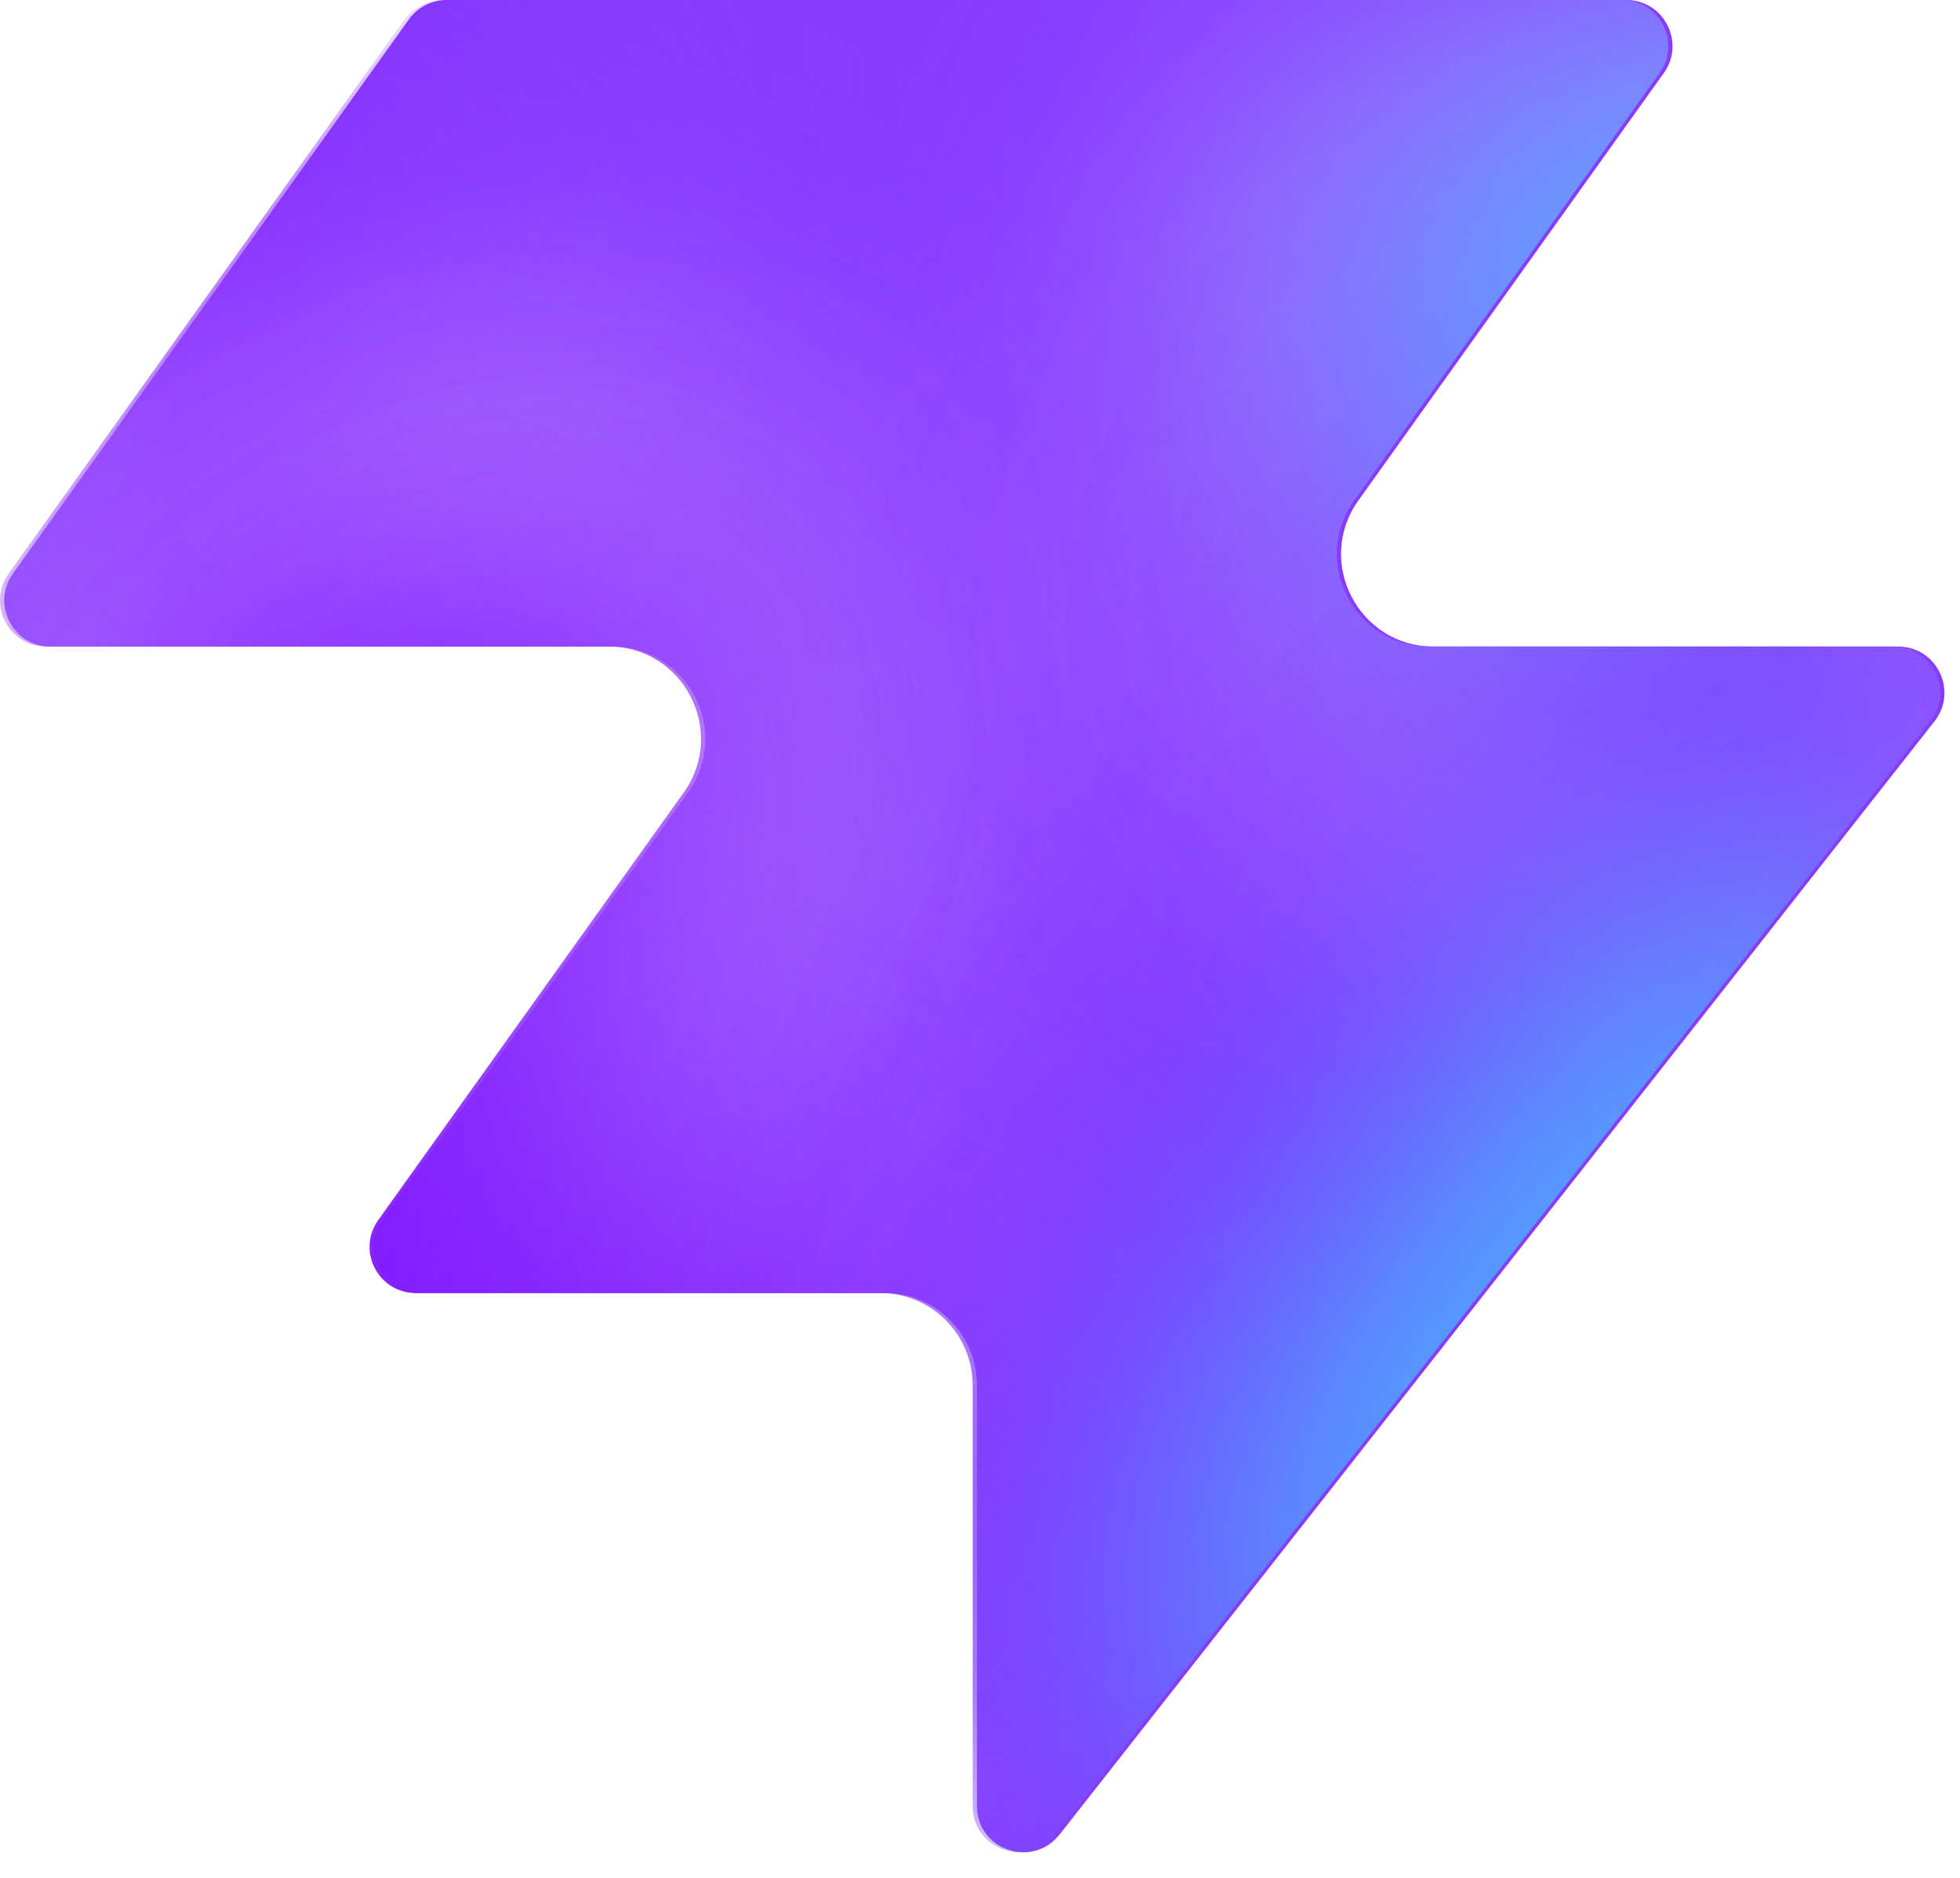
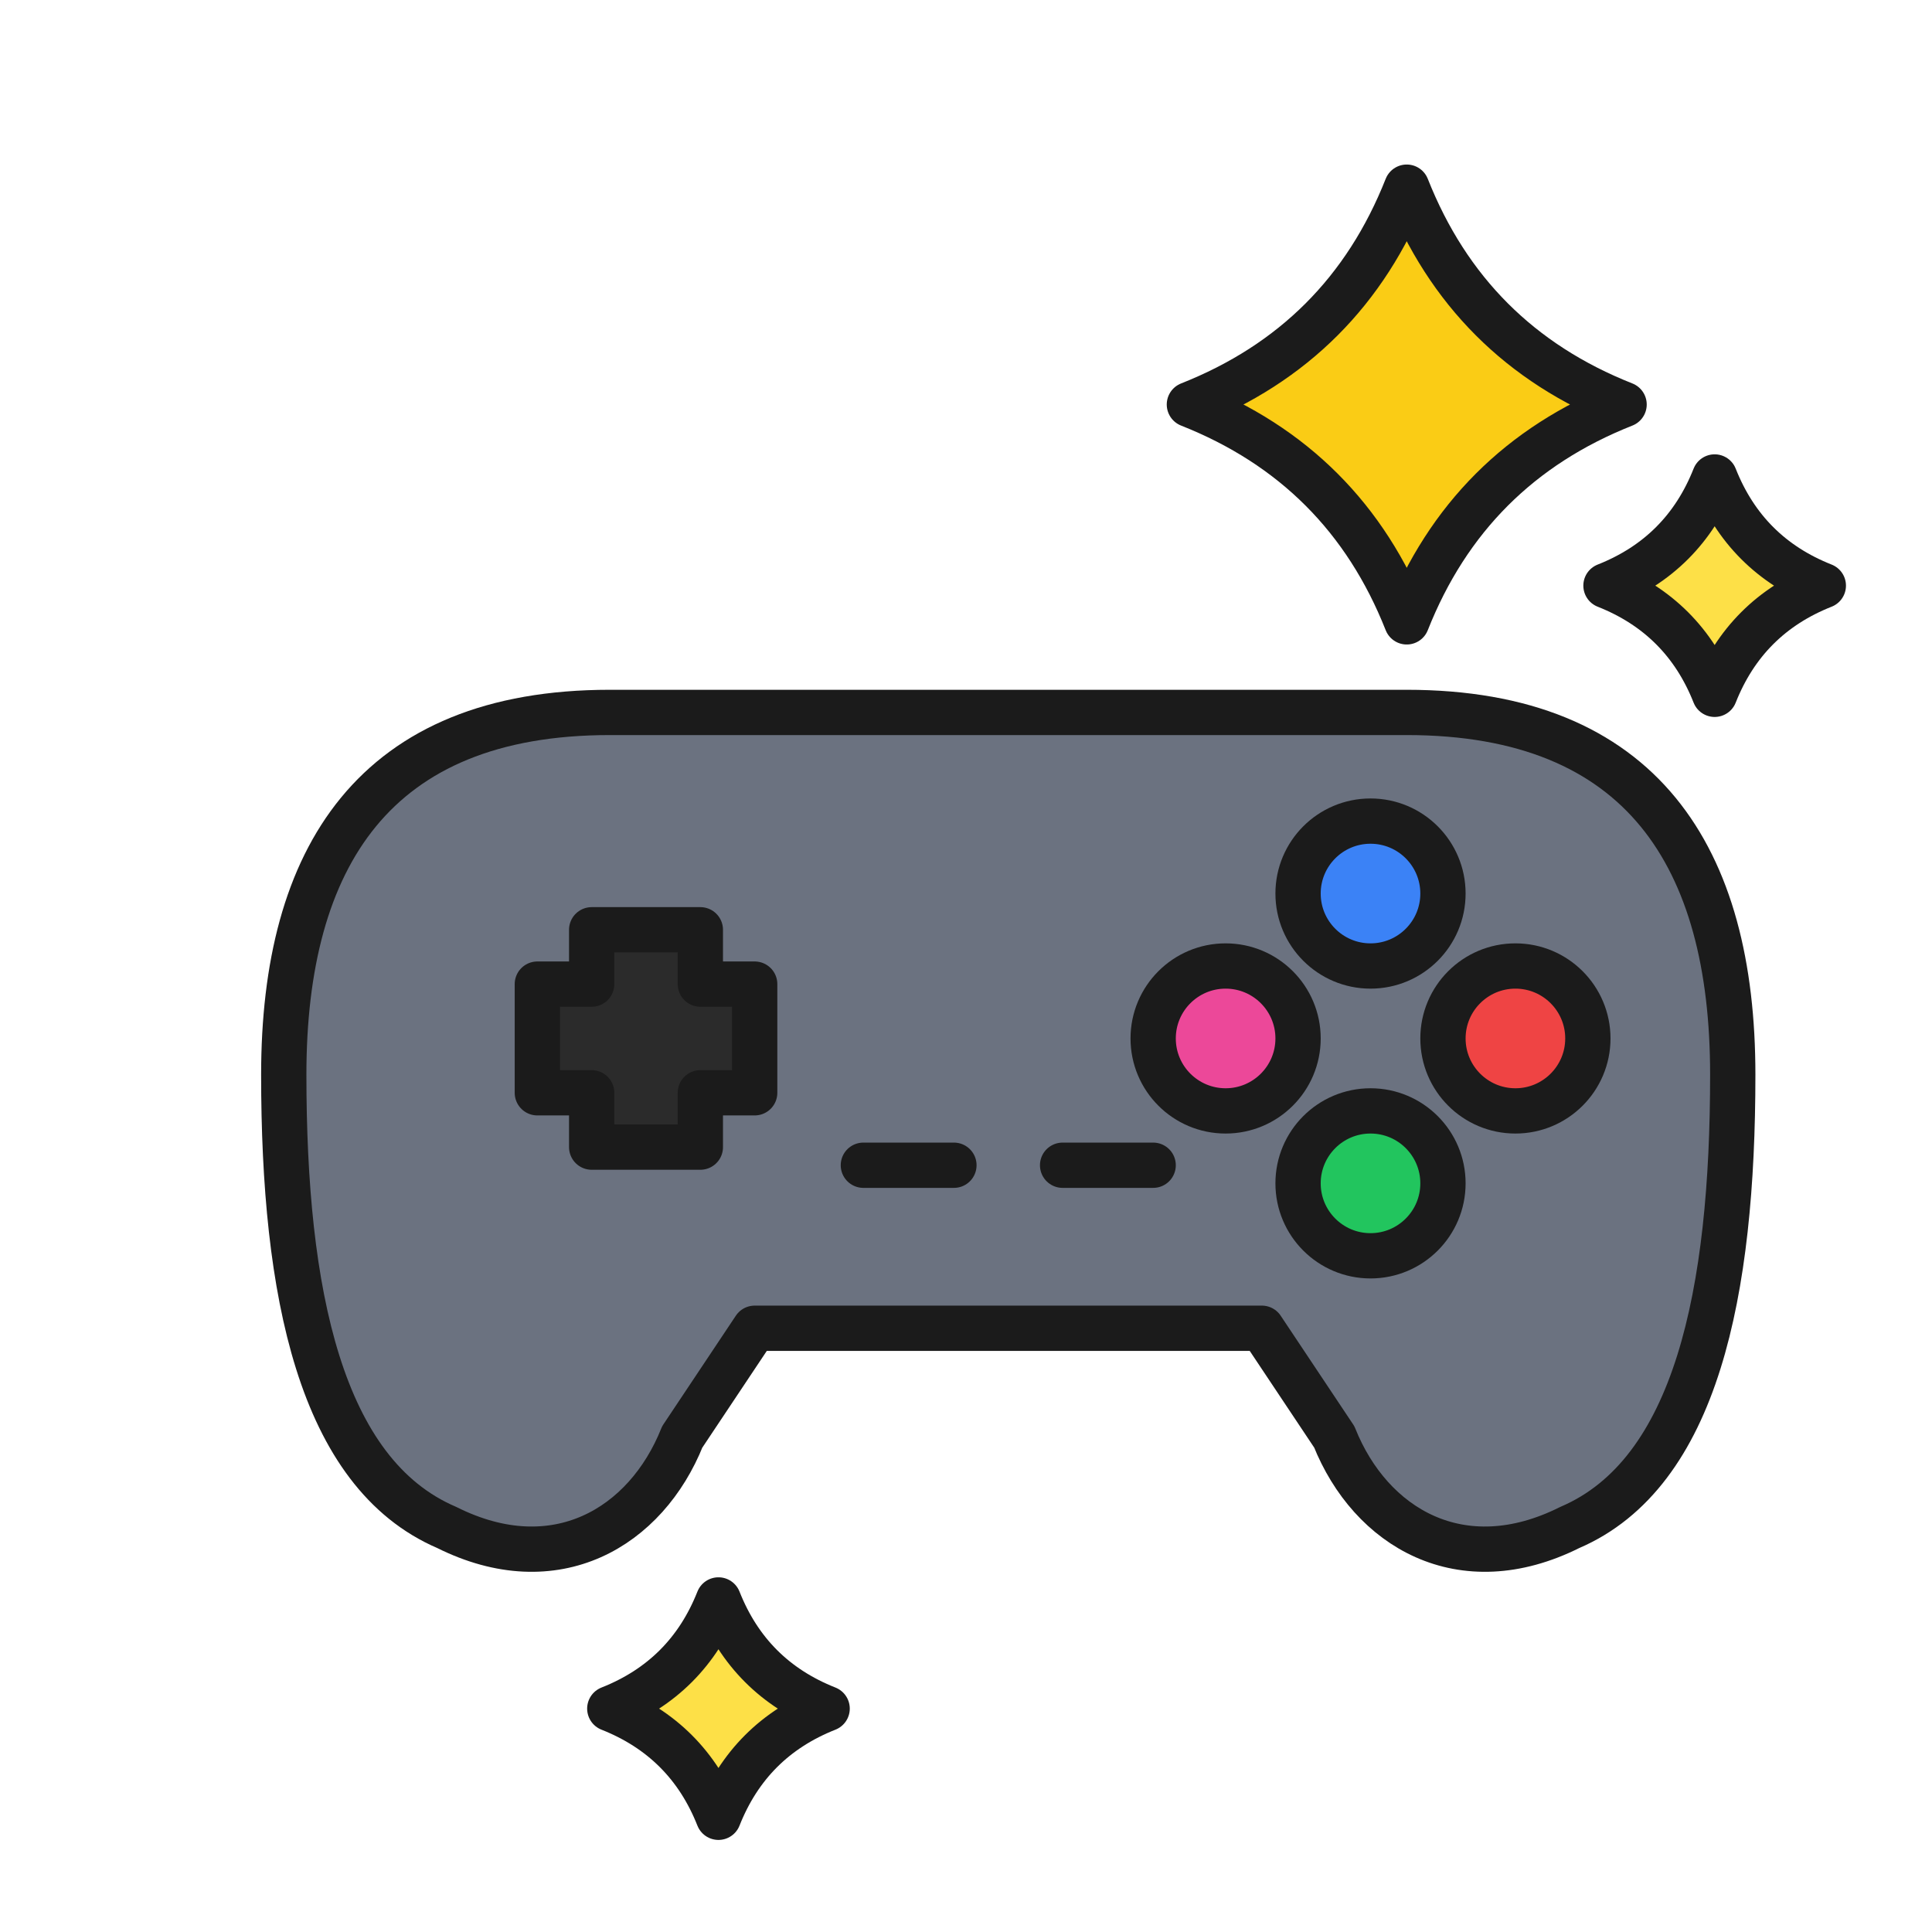
- <svg xmlns="http://www.w3.org/2000/svg" width="48" height="46" fill="none" viewBox="0 0 48 46">
-   <path fill="#863bff" d="M25.946 44.938c-.664.845-2.021.375-2.021-.698V33.937a2.26 2.26 0 0 0-2.262-2.262H10.287c-.92 0-1.456-1.04-.92-1.788l7.48-10.471c1.07-1.497 0-3.578-1.842-3.578H1.237c-.92 0-1.456-1.04-.92-1.788L10.013.474c.214-.297.556-.474.92-.474h28.894c.92 0 1.456 1.04.92 1.788l-7.48 10.471c-1.07 1.498 0 3.579 1.842 3.579h11.377c.943 0 1.473 1.088.89 1.83L25.947 44.94z" style="fill:#863bff;fill:color(display-p3 .525 .23 1);fill-opacity:1" />
-   <mask id="a" width="48" height="46" x="0" y="0" maskUnits="userSpaceOnUse" style="mask-type:alpha">
-     <path fill="#000" d="M25.842 44.938c-.664.844-2.021.375-2.021-.698V33.937a2.26 2.26 0 0 0-2.262-2.262H10.183c-.92 0-1.456-1.04-.92-1.788l7.48-10.471c1.07-1.498 0-3.579-1.842-3.579H1.133c-.92 0-1.456-1.04-.92-1.787L9.91.473c.214-.297.556-.474.92-.474h28.894c.92 0 1.456 1.04.92 1.788l-7.48 10.471c-1.07 1.498 0 3.578 1.842 3.578h11.377c.943 0 1.473 1.088.89 1.832L25.843 44.94z" style="fill:#000;fill-opacity:1" />
-   </mask>
-   <g mask="url(#a)">
-     <g filter="url(#b)">
-       <ellipse cx="5.508" cy="14.704" fill="#ede6ff" rx="5.508" ry="14.704" style="fill:#ede6ff;fill:color(display-p3 .927 .903 1);fill-opacity:1" transform="matrix(.00324 1 1 -.00324 -4.47 31.516)" />
-     </g>
-     <g filter="url(#c)">
-       <ellipse cx="10.399" cy="29.851" fill="#ede6ff" rx="10.399" ry="29.851" style="fill:#ede6ff;fill:color(display-p3 .927 .903 1);fill-opacity:1" transform="matrix(.00324 1 1 -.00324 -39.328 7.883)" />
-     </g>
-     <g filter="url(#d)">
-       <ellipse cx="5.508" cy="30.487" fill="#7e14ff" rx="5.508" ry="30.487" style="fill:#7e14ff;fill:color(display-p3 .492 .077 1);fill-opacity:1" transform="rotate(89.814 -25.913 -14.639)scale(1 -1)" />
-     </g>
-     <g filter="url(#e)">
-       <ellipse cx="5.508" cy="30.599" fill="#7e14ff" rx="5.508" ry="30.599" style="fill:#7e14ff;fill:color(display-p3 .492 .077 1);fill-opacity:1" transform="rotate(89.814 -32.644 -3.334)scale(1 -1)" />
-     </g>
-     <g filter="url(#f)">
-       <ellipse cx="5.508" cy="30.599" fill="#7e14ff" rx="5.508" ry="30.599" style="fill:#7e14ff;fill:color(display-p3 .492 .077 1);fill-opacity:1" transform="matrix(.00324 1 1 -.00324 -34.34 30.47)" />
-     </g>
-     <g filter="url(#g)">
-       <ellipse cx="14.072" cy="22.078" fill="#ede6ff" rx="14.072" ry="22.078" style="fill:#ede6ff;fill:color(display-p3 .927 .903 1);fill-opacity:1" transform="rotate(93.35 24.506 48.493)scale(-1 1)" />
-     </g>
-     <g filter="url(#h)">
-       <ellipse cx="3.47" cy="21.501" fill="#7e14ff" rx="3.47" ry="21.501" style="fill:#7e14ff;fill:color(display-p3 .492 .077 1);fill-opacity:1" transform="rotate(89.009 28.708 47.59)scale(-1 1)" />
-     </g>
-     <g filter="url(#i)">
-       <ellipse cx="3.47" cy="21.501" fill="#7e14ff" rx="3.47" ry="21.501" style="fill:#7e14ff;fill:color(display-p3 .492 .077 1);fill-opacity:1" transform="rotate(89.009 28.708 47.59)scale(-1 1)" />
-     </g>
-     <g filter="url(#j)">
-       <ellipse cx=".387" cy="8.972" fill="#7e14ff" rx="4.407" ry="29.108" style="fill:#7e14ff;fill:color(display-p3 .492 .077 1);fill-opacity:1" transform="rotate(39.51 .387 8.972)" />
-     </g>
-     <g filter="url(#k)">
-       <ellipse cx="47.523" cy="-6.092" fill="#7e14ff" rx="4.407" ry="29.108" style="fill:#7e14ff;fill:color(display-p3 .492 .077 1);fill-opacity:1" transform="rotate(37.892 47.523 -6.092)" />
-     </g>
-     <g filter="url(#l)">
-       <ellipse cx="41.412" cy="6.333" fill="#47bfff" rx="5.971" ry="9.665" style="fill:#47bfff;fill:color(display-p3 .28 .748 1);fill-opacity:1" transform="rotate(37.892 41.412 6.333)" />
-     </g>
-     <g filter="url(#m)">
-       <ellipse cx="-1.879" cy="38.332" fill="#7e14ff" rx="4.407" ry="29.108" style="fill:#7e14ff;fill:color(display-p3 .492 .077 1);fill-opacity:1" transform="rotate(37.892 -1.88 38.332)" />
-     </g>
-     <g filter="url(#n)">
-       <ellipse cx="-1.879" cy="38.332" fill="#7e14ff" rx="4.407" ry="29.108" style="fill:#7e14ff;fill:color(display-p3 .492 .077 1);fill-opacity:1" transform="rotate(37.892 -1.88 38.332)" />
-     </g>
-     <g filter="url(#o)">
-       <ellipse cx="35.651" cy="29.907" fill="#7e14ff" rx="4.407" ry="29.108" style="fill:#7e14ff;fill:color(display-p3 .492 .077 1);fill-opacity:1" transform="rotate(37.892 35.651 29.907)" />
-     </g>
-     <g filter="url(#p)">
-       <ellipse cx="38.418" cy="32.4" fill="#47bfff" rx="5.971" ry="15.297" style="fill:#47bfff;fill:color(display-p3 .28 .748 1);fill-opacity:1" transform="rotate(37.892 38.418 32.4)" />
-     </g>
+ <svg xmlns="http://www.w3.org/2000/svg" width="128" height="128" viewBox="0 0 128 128" role="img" aria-label="Game controller with sparkles">
+   <g stroke="#1b1b1b" stroke-width="2.5" stroke-linecap="round" stroke-linejoin="round" transform="translate(-10 -8) scale(1.2)">
+     <path fill="#6B7280" d="M42 46          L86 46          C99 46 104 54 104 66          C104 78 102 88 95 91          C89 94 84 91 82 86          L78 80          L50 80          L46 86          C44 91 39 94 33 91          C26 88 24 78 24 66          C24 54 29 46 42 46 Z" />
+     <path fill="#2B2B2B" d="M41 58 L47 58 L47 61 L50 61 L50 67 L47 67          L47 70 L41 70 L41 67 L38 67 L38 61 L41 61 Z" />
+     <circle cx="84" cy="56" r="4" fill="#3B82F6" />
+     <circle cx="84" cy="72" r="4" fill="#22C55E" />
+     <circle cx="76" cy="64" r="4" fill="#EC4899" />
+     <circle cx="92" cy="64" r="4" fill="#EF4444" />
+     <line x1="56" y1="71" x2="61" y2="71" />
+     <line x1="67" y1="71" x2="72" y2="71" />
+     <path fill="#FACC15" d="M86 17 Q89.4 25.6 98 29 Q89.4 32.4 86 41 Q82.6 32.4 74 29 Q82.6 25.6 86 17 Z" />
+     <path fill="#FDE047" d="M103 33 Q104.7 37.3 109 39 Q104.7 40.7 103 45 Q101.3 40.7 97 39 Q101.3 37.3 103 33 Z" />
+     <path fill="#FDE047" d="M48 95 Q49.7 99.3 54 101 Q49.7 102.7 48 107 Q46.3 102.7 42 101 Q46.3 99.3 48 95 Z" />
  </g>
-   <defs>
-     <filter id="b" width="60.045" height="41.654" x="-19.77" y="16.149" color-interpolation-filters="sRGB" filterUnits="userSpaceOnUse">
-       <feFlood flood-opacity="0" result="BackgroundImageFix" />
-       <feBlend in="SourceGraphic" in2="BackgroundImageFix" result="shape" />
-       <feGaussianBlur result="effect1_foregroundBlur_2002_17158" stdDeviation="7.659" />
-     </filter>
-     <filter id="c" width="90.34" height="51.437" x="-54.613" y="-7.533" color-interpolation-filters="sRGB" filterUnits="userSpaceOnUse">
-       <feFlood flood-opacity="0" result="BackgroundImageFix" />
-       <feBlend in="SourceGraphic" in2="BackgroundImageFix" result="shape" />
-       <feGaussianBlur result="effect1_foregroundBlur_2002_17158" stdDeviation="7.659" />
-     </filter>
-     <filter id="d" width="79.355" height="29.4" x="-49.64" y="2.03" color-interpolation-filters="sRGB" filterUnits="userSpaceOnUse">
-       <feFlood flood-opacity="0" result="BackgroundImageFix" />
-       <feBlend in="SourceGraphic" in2="BackgroundImageFix" result="shape" />
-       <feGaussianBlur result="effect1_foregroundBlur_2002_17158" stdDeviation="4.596" />
-     </filter>
-     <filter id="e" width="79.579" height="29.4" x="-45.045" y="20.029" color-interpolation-filters="sRGB" filterUnits="userSpaceOnUse">
-       <feFlood flood-opacity="0" result="BackgroundImageFix" />
-       <feBlend in="SourceGraphic" in2="BackgroundImageFix" result="shape" />
-       <feGaussianBlur result="effect1_foregroundBlur_2002_17158" stdDeviation="4.596" />
-     </filter>
-     <filter id="f" width="79.579" height="29.4" x="-43.513" y="21.178" color-interpolation-filters="sRGB" filterUnits="userSpaceOnUse">
-       <feFlood flood-opacity="0" result="BackgroundImageFix" />
-       <feBlend in="SourceGraphic" in2="BackgroundImageFix" result="shape" />
-       <feGaussianBlur result="effect1_foregroundBlur_2002_17158" stdDeviation="4.596" />
-     </filter>
-     <filter id="g" width="74.749" height="58.852" x="15.756" y="-17.901" color-interpolation-filters="sRGB" filterUnits="userSpaceOnUse">
-       <feFlood flood-opacity="0" result="BackgroundImageFix" />
-       <feBlend in="SourceGraphic" in2="BackgroundImageFix" result="shape" />
-       <feGaussianBlur result="effect1_foregroundBlur_2002_17158" stdDeviation="7.659" />
-     </filter>
-     <filter id="h" width="61.377" height="25.362" x="23.548" y="2.284" color-interpolation-filters="sRGB" filterUnits="userSpaceOnUse">
-       <feFlood flood-opacity="0" result="BackgroundImageFix" />
-       <feBlend in="SourceGraphic" in2="BackgroundImageFix" result="shape" />
-       <feGaussianBlur result="effect1_foregroundBlur_2002_17158" stdDeviation="4.596" />
-     </filter>
-     <filter id="i" width="61.377" height="25.362" x="23.548" y="2.284" color-interpolation-filters="sRGB" filterUnits="userSpaceOnUse">
-       <feFlood flood-opacity="0" result="BackgroundImageFix" />
-       <feBlend in="SourceGraphic" in2="BackgroundImageFix" result="shape" />
-       <feGaussianBlur result="effect1_foregroundBlur_2002_17158" stdDeviation="4.596" />
-     </filter>
-     <filter id="j" width="56.045" height="63.649" x="-27.636" y="-22.853" color-interpolation-filters="sRGB" filterUnits="userSpaceOnUse">
-       <feFlood flood-opacity="0" result="BackgroundImageFix" />
-       <feBlend in="SourceGraphic" in2="BackgroundImageFix" result="shape" />
-       <feGaussianBlur result="effect1_foregroundBlur_2002_17158" stdDeviation="4.596" />
-     </filter>
-     <filter id="k" width="54.814" height="64.646" x="20.116" y="-38.415" color-interpolation-filters="sRGB" filterUnits="userSpaceOnUse">
-       <feFlood flood-opacity="0" result="BackgroundImageFix" />
-       <feBlend in="SourceGraphic" in2="BackgroundImageFix" result="shape" />
-       <feGaussianBlur result="effect1_foregroundBlur_2002_17158" stdDeviation="4.596" />
-     </filter>
-     <filter id="l" width="33.541" height="35.313" x="24.641" y="-11.323" color-interpolation-filters="sRGB" filterUnits="userSpaceOnUse">
-       <feFlood flood-opacity="0" result="BackgroundImageFix" />
-       <feBlend in="SourceGraphic" in2="BackgroundImageFix" result="shape" />
-       <feGaussianBlur result="effect1_foregroundBlur_2002_17158" stdDeviation="4.596" />
-     </filter>
-     <filter id="m" width="54.814" height="64.646" x="-29.286" y="6.009" color-interpolation-filters="sRGB" filterUnits="userSpaceOnUse">
-       <feFlood flood-opacity="0" result="BackgroundImageFix" />
-       <feBlend in="SourceGraphic" in2="BackgroundImageFix" result="shape" />
-       <feGaussianBlur result="effect1_foregroundBlur_2002_17158" stdDeviation="4.596" />
-     </filter>
-     <filter id="n" width="54.814" height="64.646" x="-29.286" y="6.009" color-interpolation-filters="sRGB" filterUnits="userSpaceOnUse">
-       <feFlood flood-opacity="0" result="BackgroundImageFix" />
-       <feBlend in="SourceGraphic" in2="BackgroundImageFix" result="shape" />
-       <feGaussianBlur result="effect1_foregroundBlur_2002_17158" stdDeviation="4.596" />
-     </filter>
-     <filter id="o" width="54.814" height="64.646" x="8.244" y="-2.416" color-interpolation-filters="sRGB" filterUnits="userSpaceOnUse">
-       <feFlood flood-opacity="0" result="BackgroundImageFix" />
-       <feBlend in="SourceGraphic" in2="BackgroundImageFix" result="shape" />
-       <feGaussianBlur result="effect1_foregroundBlur_2002_17158" stdDeviation="4.596" />
-     </filter>
-     <filter id="p" width="39.409" height="43.623" x="18.713" y="10.588" color-interpolation-filters="sRGB" filterUnits="userSpaceOnUse">
-       <feFlood flood-opacity="0" result="BackgroundImageFix" />
-       <feBlend in="SourceGraphic" in2="BackgroundImageFix" result="shape" />
-       <feGaussianBlur result="effect1_foregroundBlur_2002_17158" stdDeviation="4.596" />
-     </filter>
-   </defs>
</svg>
